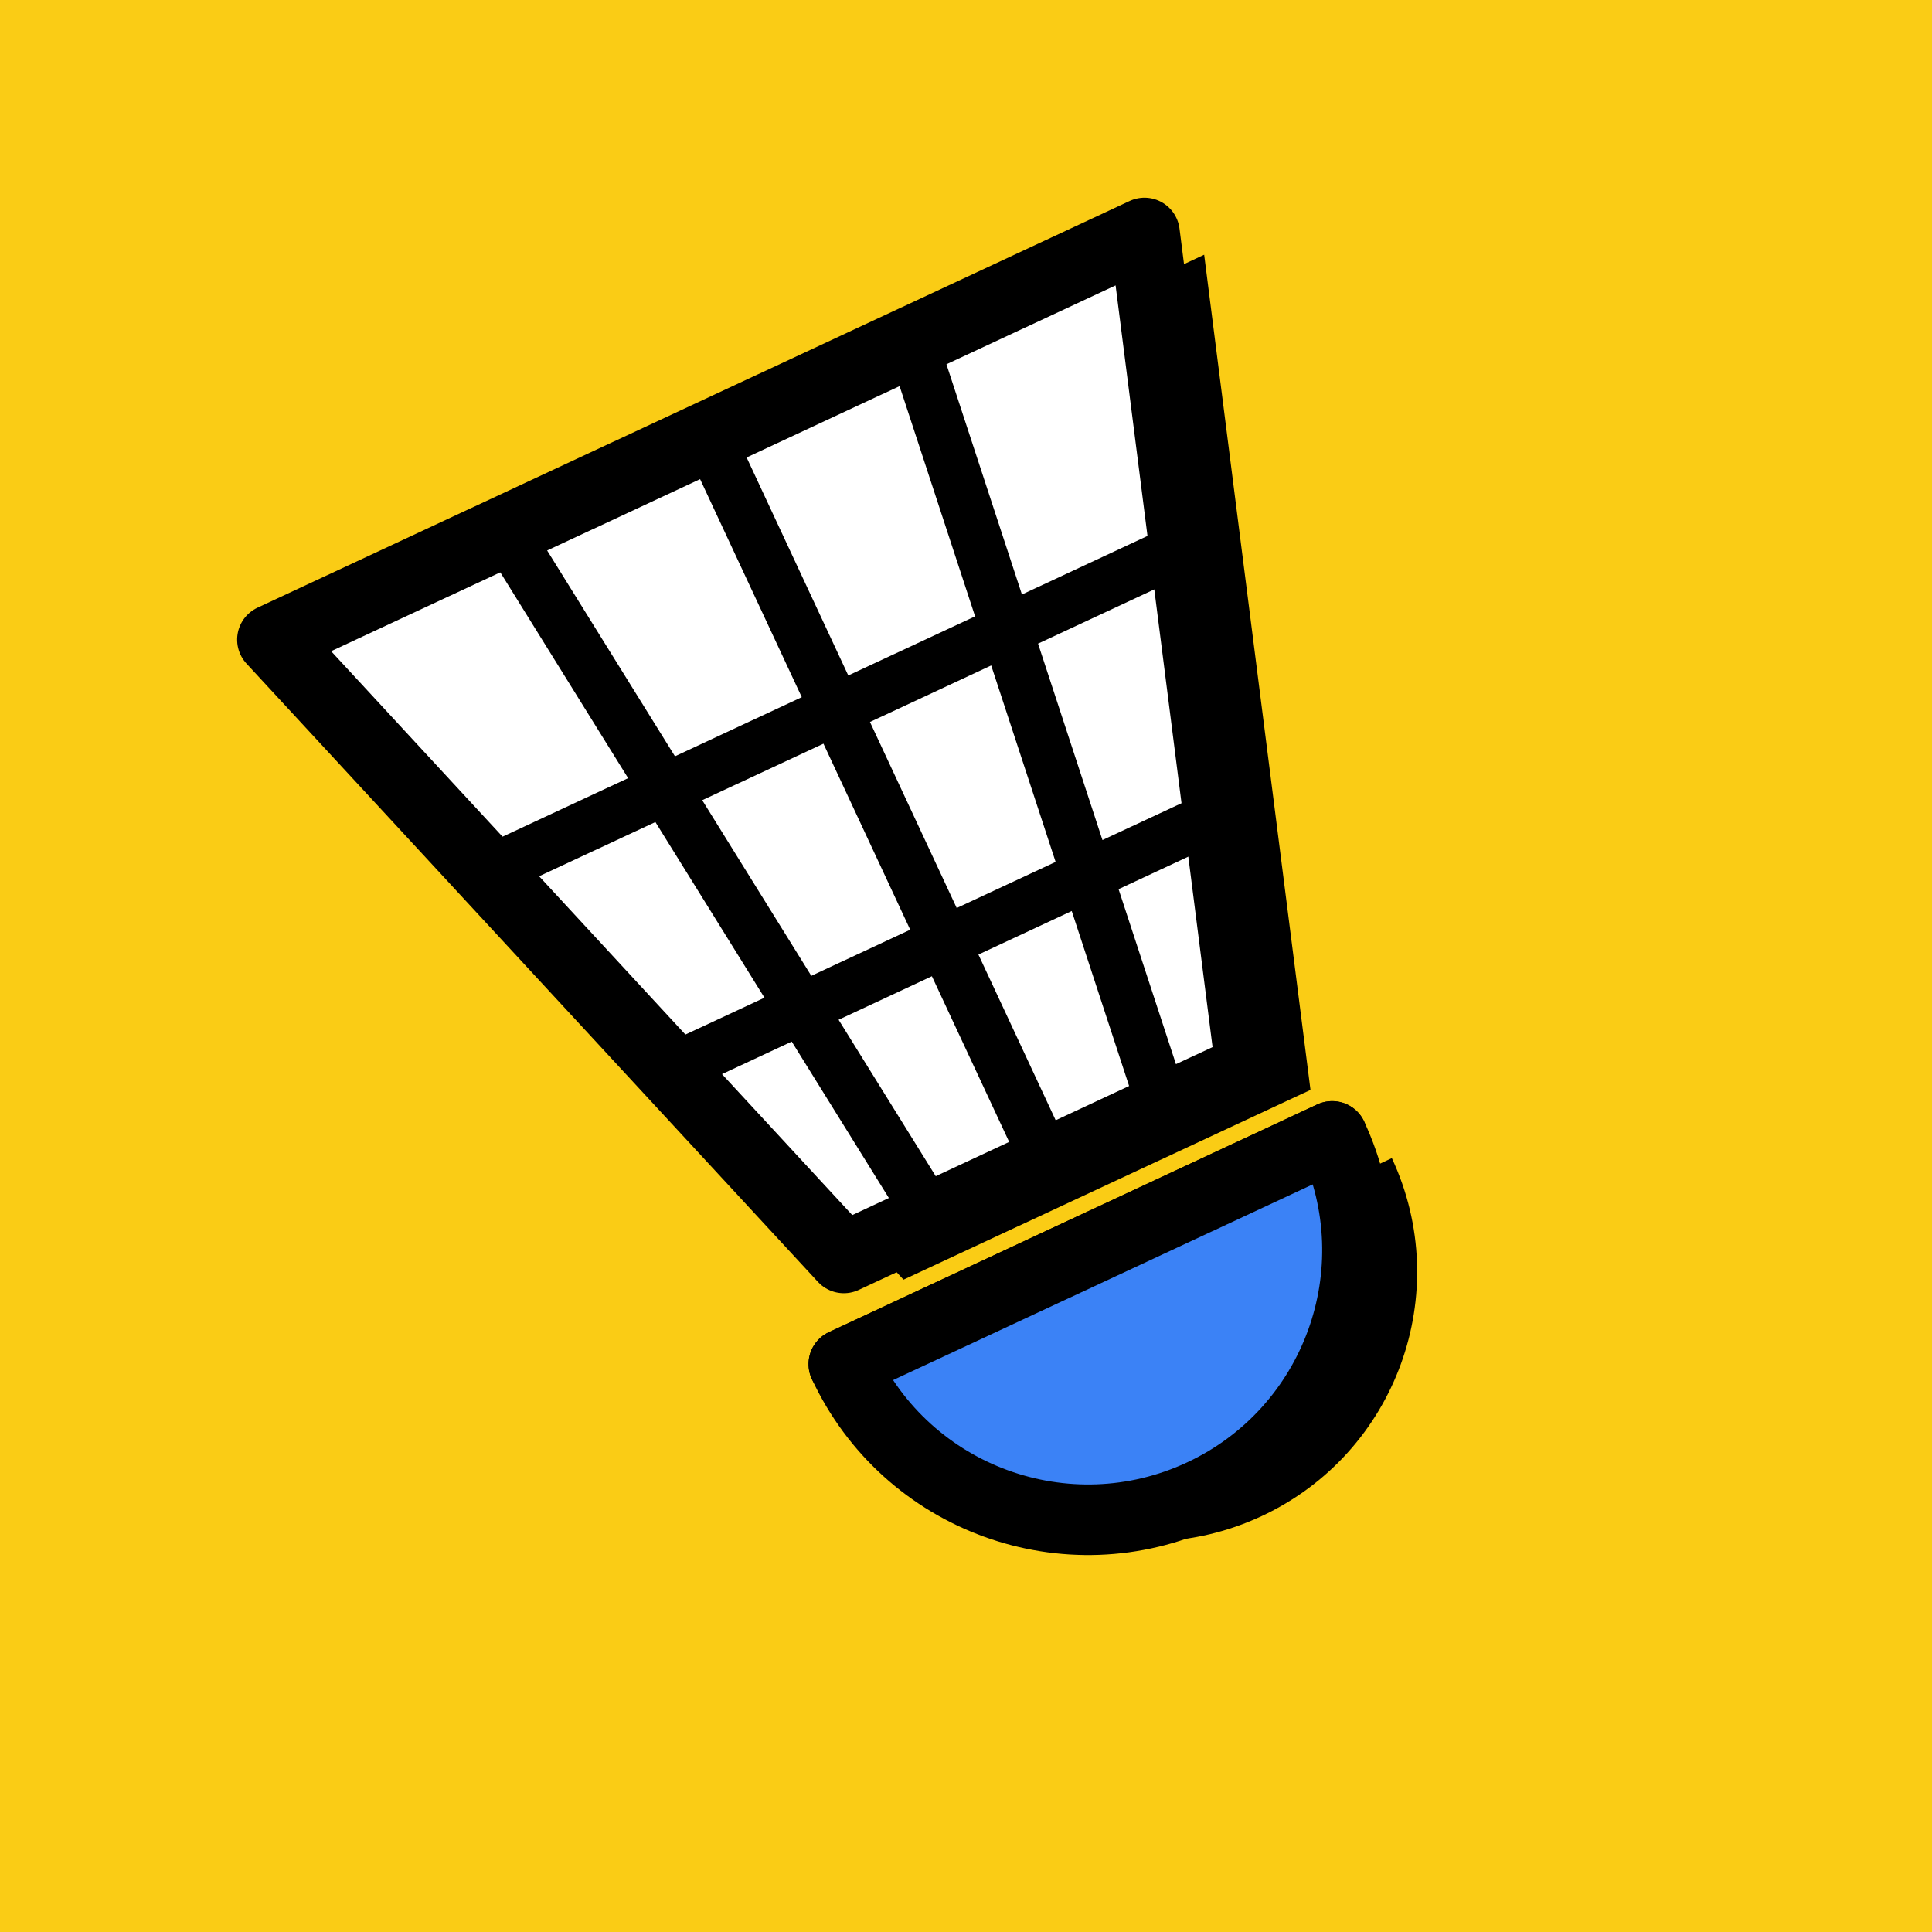
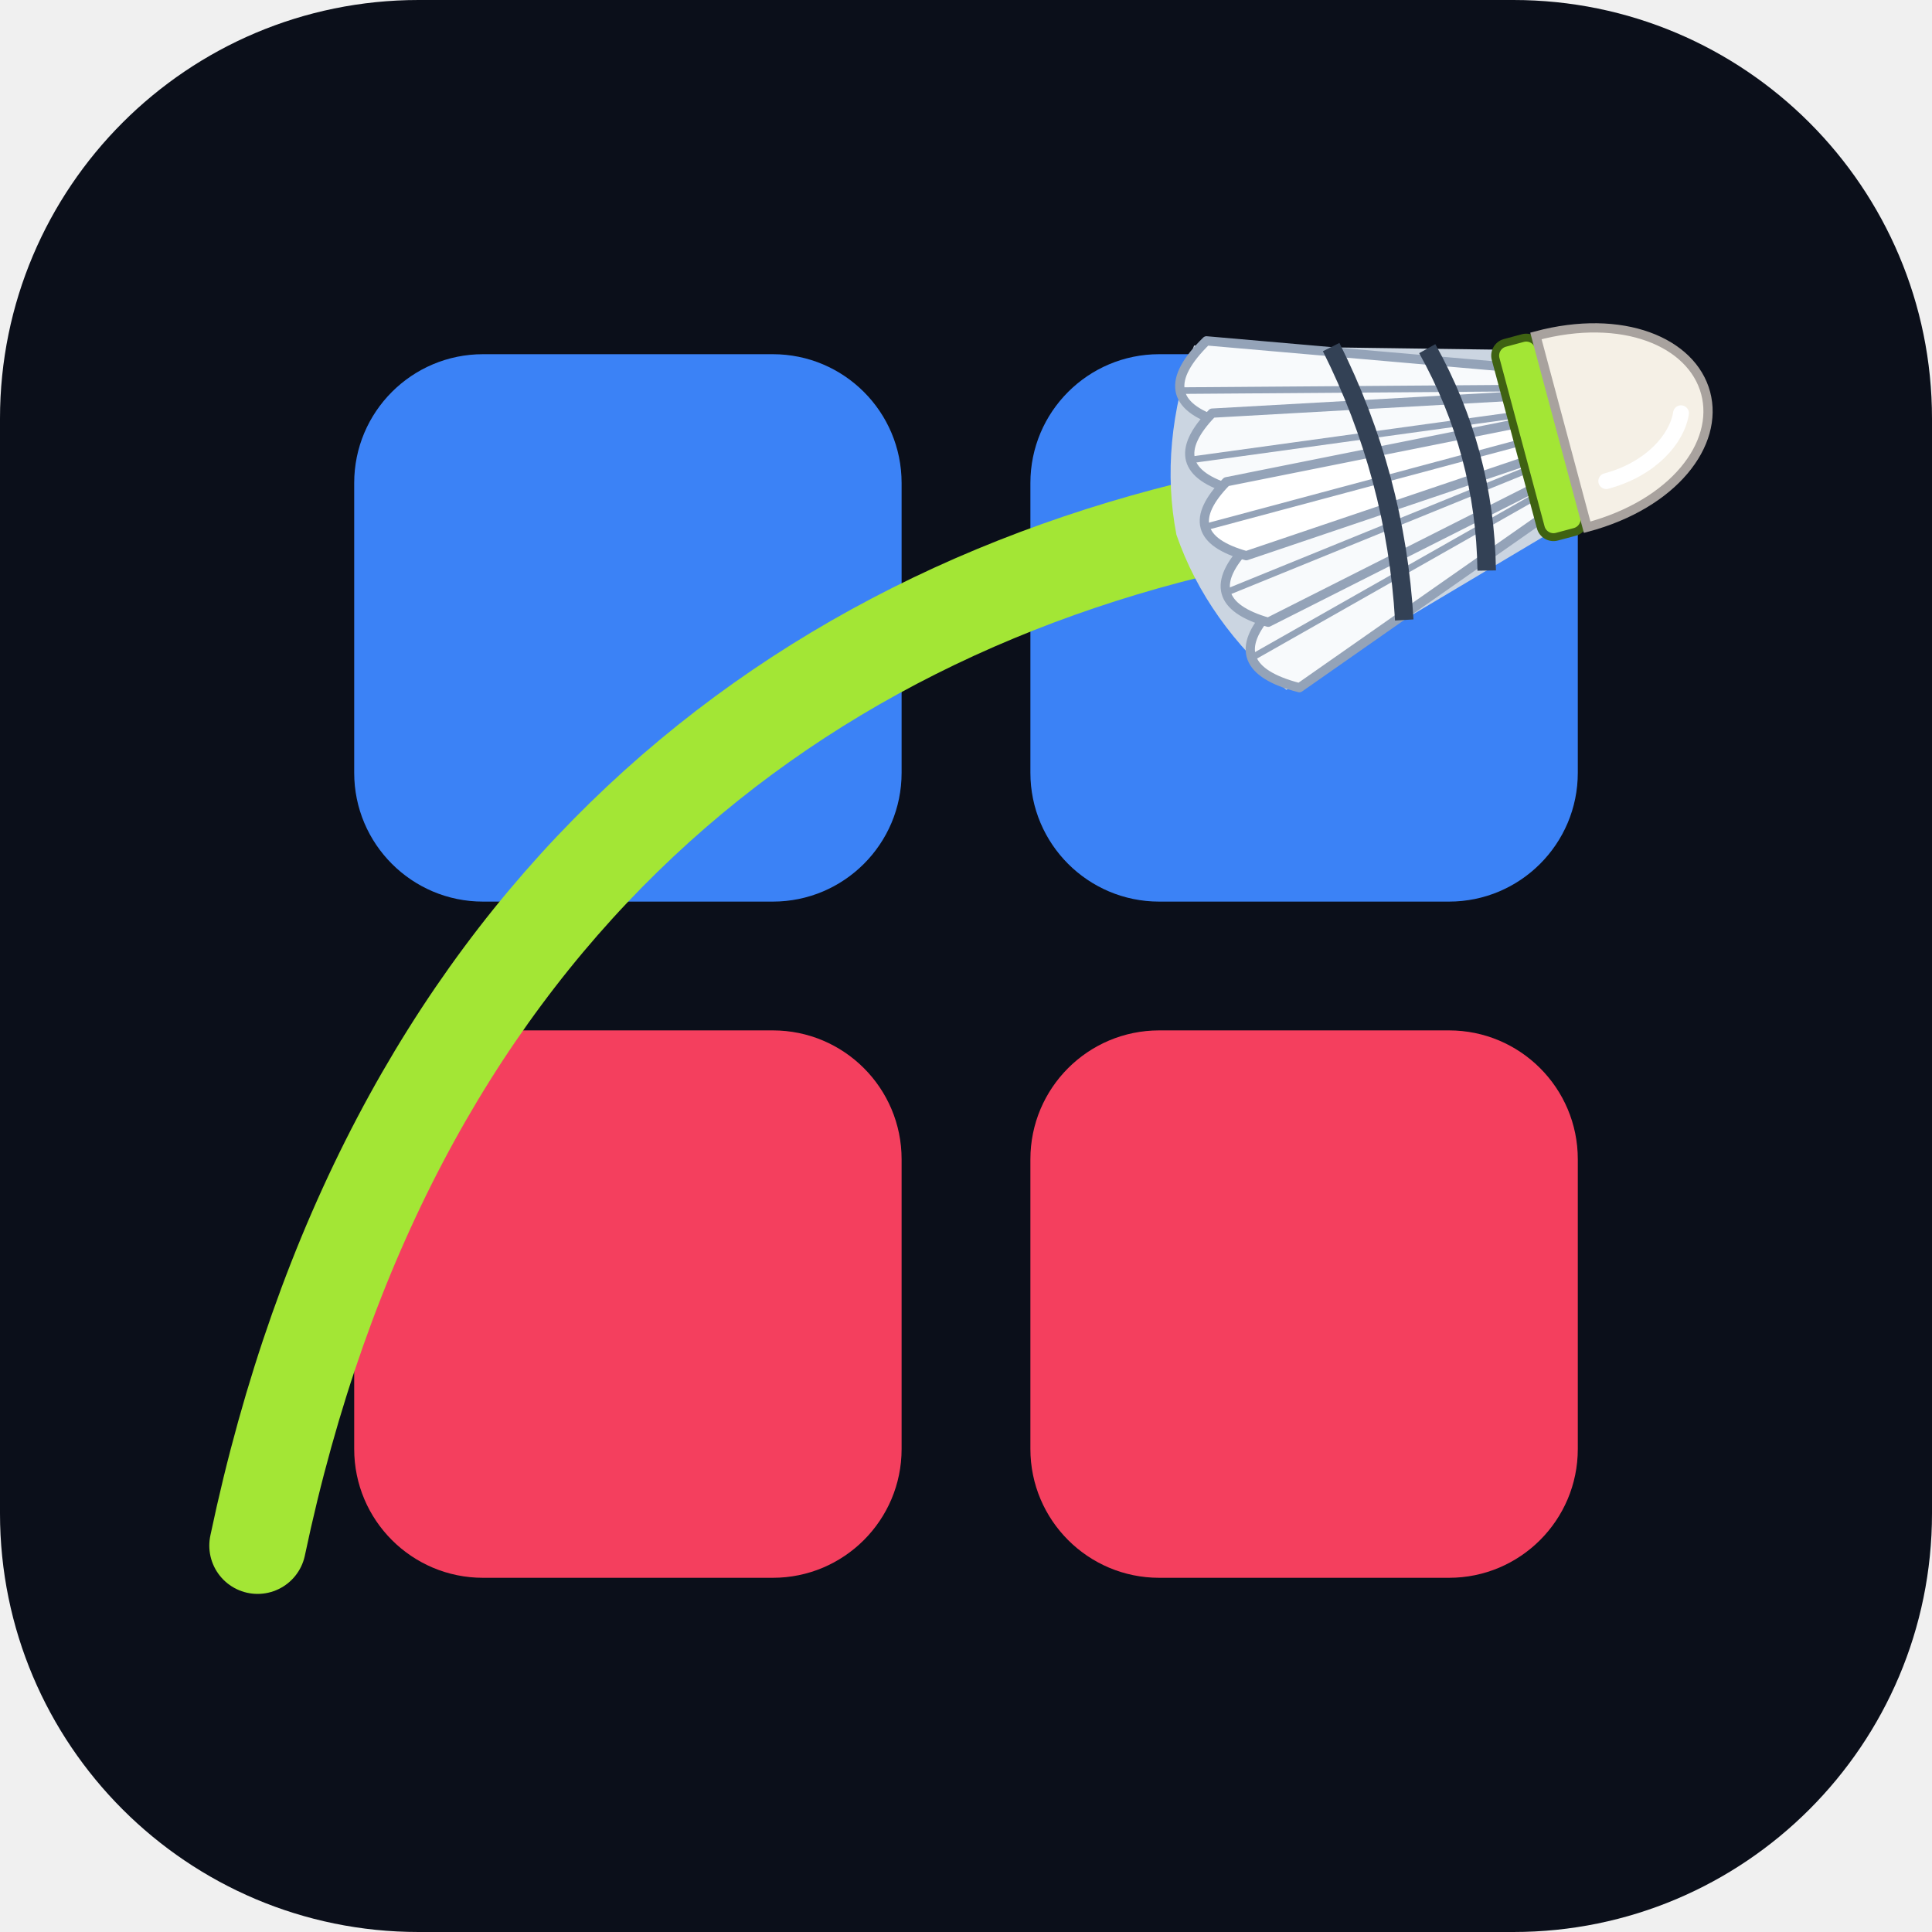
- <svg xmlns="http://www.w3.org/2000/svg" viewBox="0 0 512 512">
-   <rect width="512" height="512" fill="#facc15" />
-   <g transform="translate(256 262) rotate(-25) scale(17) translate(-12 -12)" stroke-linecap="round" stroke-linejoin="round">
-     <g transform="translate(0.7 0.7)" fill="#000">
-       <path d="M8.5 15L4.5 2.5H19.5L15.5 15Z" />
-       <path d="M7.8 16.5A4.2 4.2 0 0 0 16.2 16.5Z" />
+ <svg xmlns="http://www.w3.org/2000/svg" viewBox="0 0 120 120">
+   <rect width="120" height="120" rx="26" fill="#0b0f1a" />
+   <rect x="22" y="22" width="34" height="34" rx="8" fill="#3b82f6" />
+   <rect x="64" y="22" width="34" height="34" rx="8" fill="#3b82f6" />
+   <rect x="22" y="64" width="34" height="34" rx="8" fill="#f43f5e" />
+   <rect x="64" y="64" width="34" height="34" rx="8" fill="#f43f5e" />
+   <path d="M16 96 C 24 58, 48 38, 78 32" fill="none" stroke="#a3e635" stroke-width="6" stroke-linecap="round" />
+   <g transform="translate(100 26) rotate(-105) scale(0.82)">
+     <g>
+       <path d="M-7 -6 L-13.5 -29 Q-7 -33.5 0 -34 Q7 -33.5 13.5 -29 L7 -6 Z" fill="#cbd5e1" />
+       <g fill="#f8fafc" stroke="#94a3b8" stroke-width=".7" stroke-linejoin="round">
+         <path d="M-5.6 -6 L-13.6 -28 Q-10.5 -33.5 -7.4 -28.6 L-2.6 -6 Z" />
+         <path d="M5.6 -6 L13.6 -28 Q10.5 -33.5 7.4 -28.6 L2.6 -6 Z" />
+         <path d="M-3.4 -6 L-8.2 -29 Q-5.2 -34 -2.2 -29 L-0.8 -6 Z" />
+         <path d="M3.4 -6 L8.2 -29 Q5.2 -34 2.2 -29 L0.8 -6 Z" />
+         <path d="M-1.4 -6 L-2.9 -29.3 Q0 -34.2 2.9 -29.3 L1.4 -6 Z" fill="#ffffff" />
+       </g>
+       <path d="M-4 -6 L-10.5 -31 M-2 -6 L-5.2 -31.5 M0 -6 V-32 M2 -6 L5.2 -31.5 M4 -6 L10.5 -31" stroke="#94a3b8" stroke-width=".5" />
+       <path d="M-8.7 -12 Q0 -9.8 8.7 -12 M-10.7 -19 Q0 -16.8 10.7 -19" fill="none" stroke="#334155" stroke-width="1.4" />
+       <rect x="-7.6" y="-7.2" width="15.2" height="3.4" rx="1" fill="#a3e635" stroke="#3f6212" stroke-width=".6" />
+       <path d="M-7.5 -3.8 H7.5 C7.5 3 4 7.5 0 7.5 C-4 7.5 -7.5 3 -7.5 -3.8 Z" fill="#f5f0e6" stroke="#a8a29e" stroke-width=".7" />
+       <path d="M-4.5 -1.5 C-4.5 2 -2.8 4.5 -1 5.3" fill="none" stroke="#ffffff" stroke-width="1.2" stroke-linecap="round" />
    </g>
-     <path d="M8.5 15L4.5 2.5H19.5L15.5 15Z" fill="#fff" stroke="#000" stroke-width="1.1" />
-     <path d="M10 15L8.5 2.5M14 15L15.5 2.5M12 15V2.5M6 7.2H18M7.3 11.2H16.7" fill="none" stroke="#000" stroke-width="0.8" />
-     <path d="M7.8 16.5H16.2" stroke="#000" stroke-width="1.1" />
-     <path d="M7.8 16.5A4.2 4.2 0 0 0 16.2 16.5Z" fill="#3b82f6" stroke="#000" stroke-width="1.1" />
  </g>
</svg>
